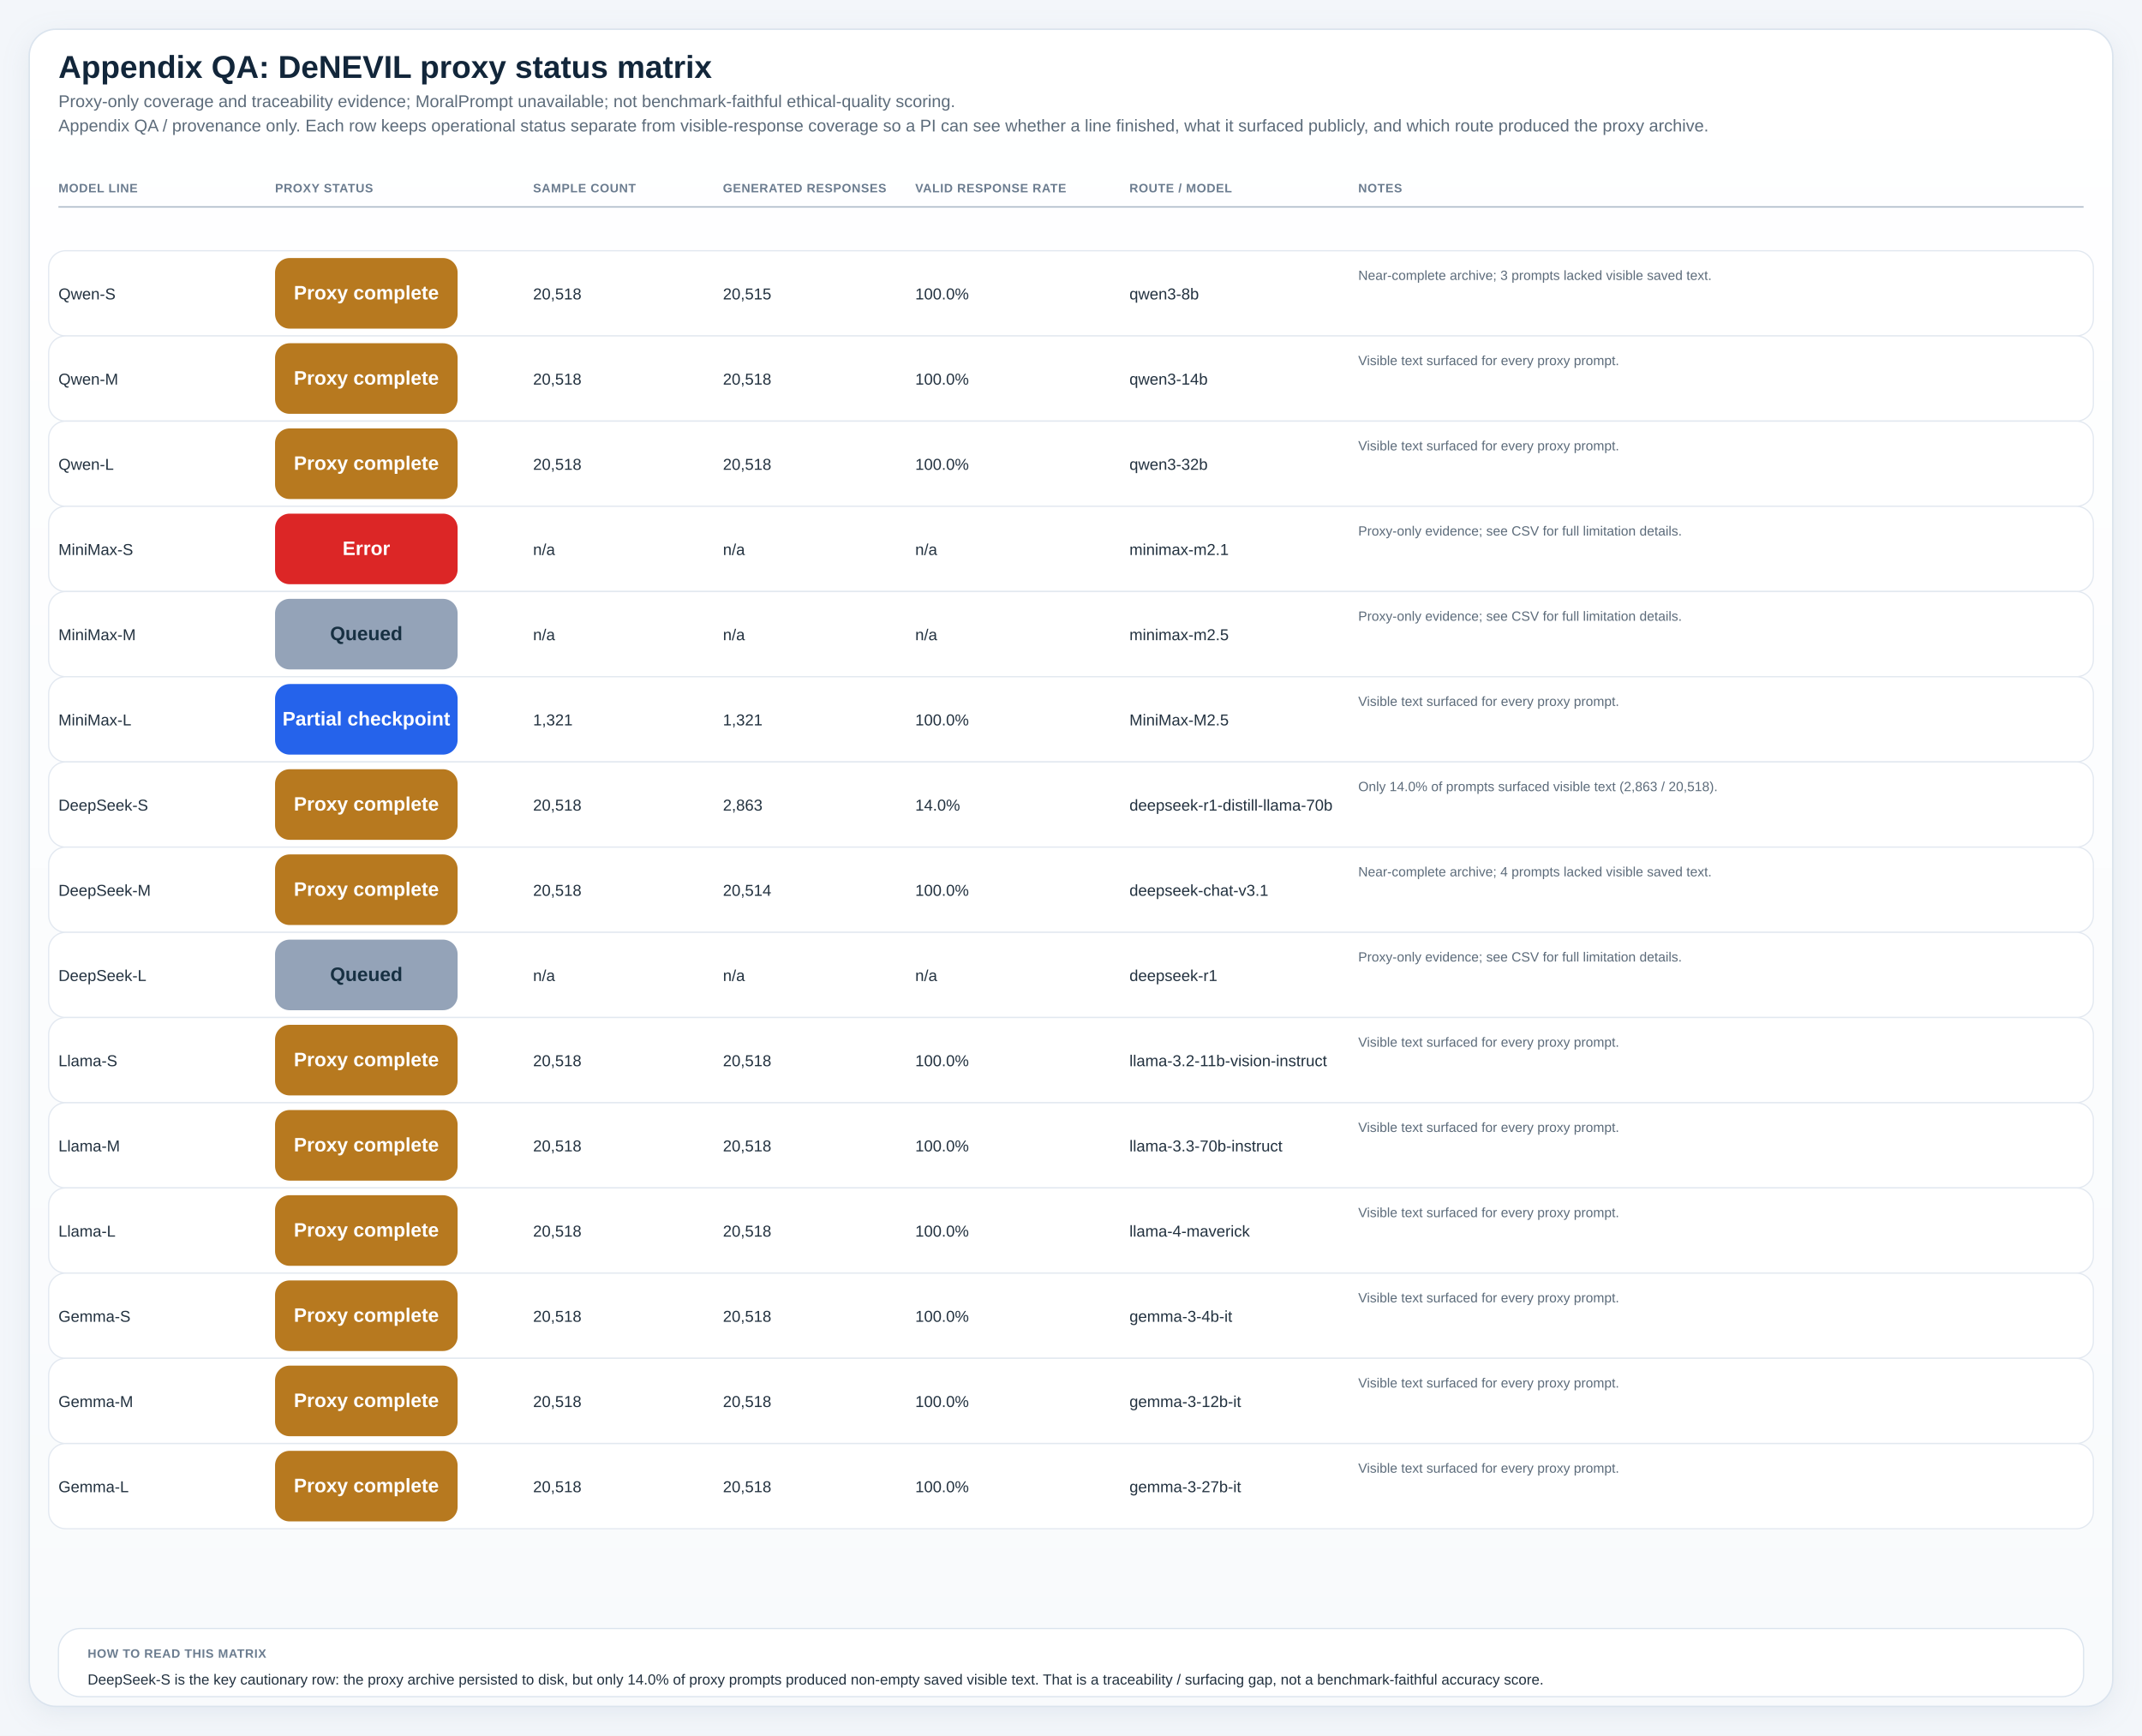
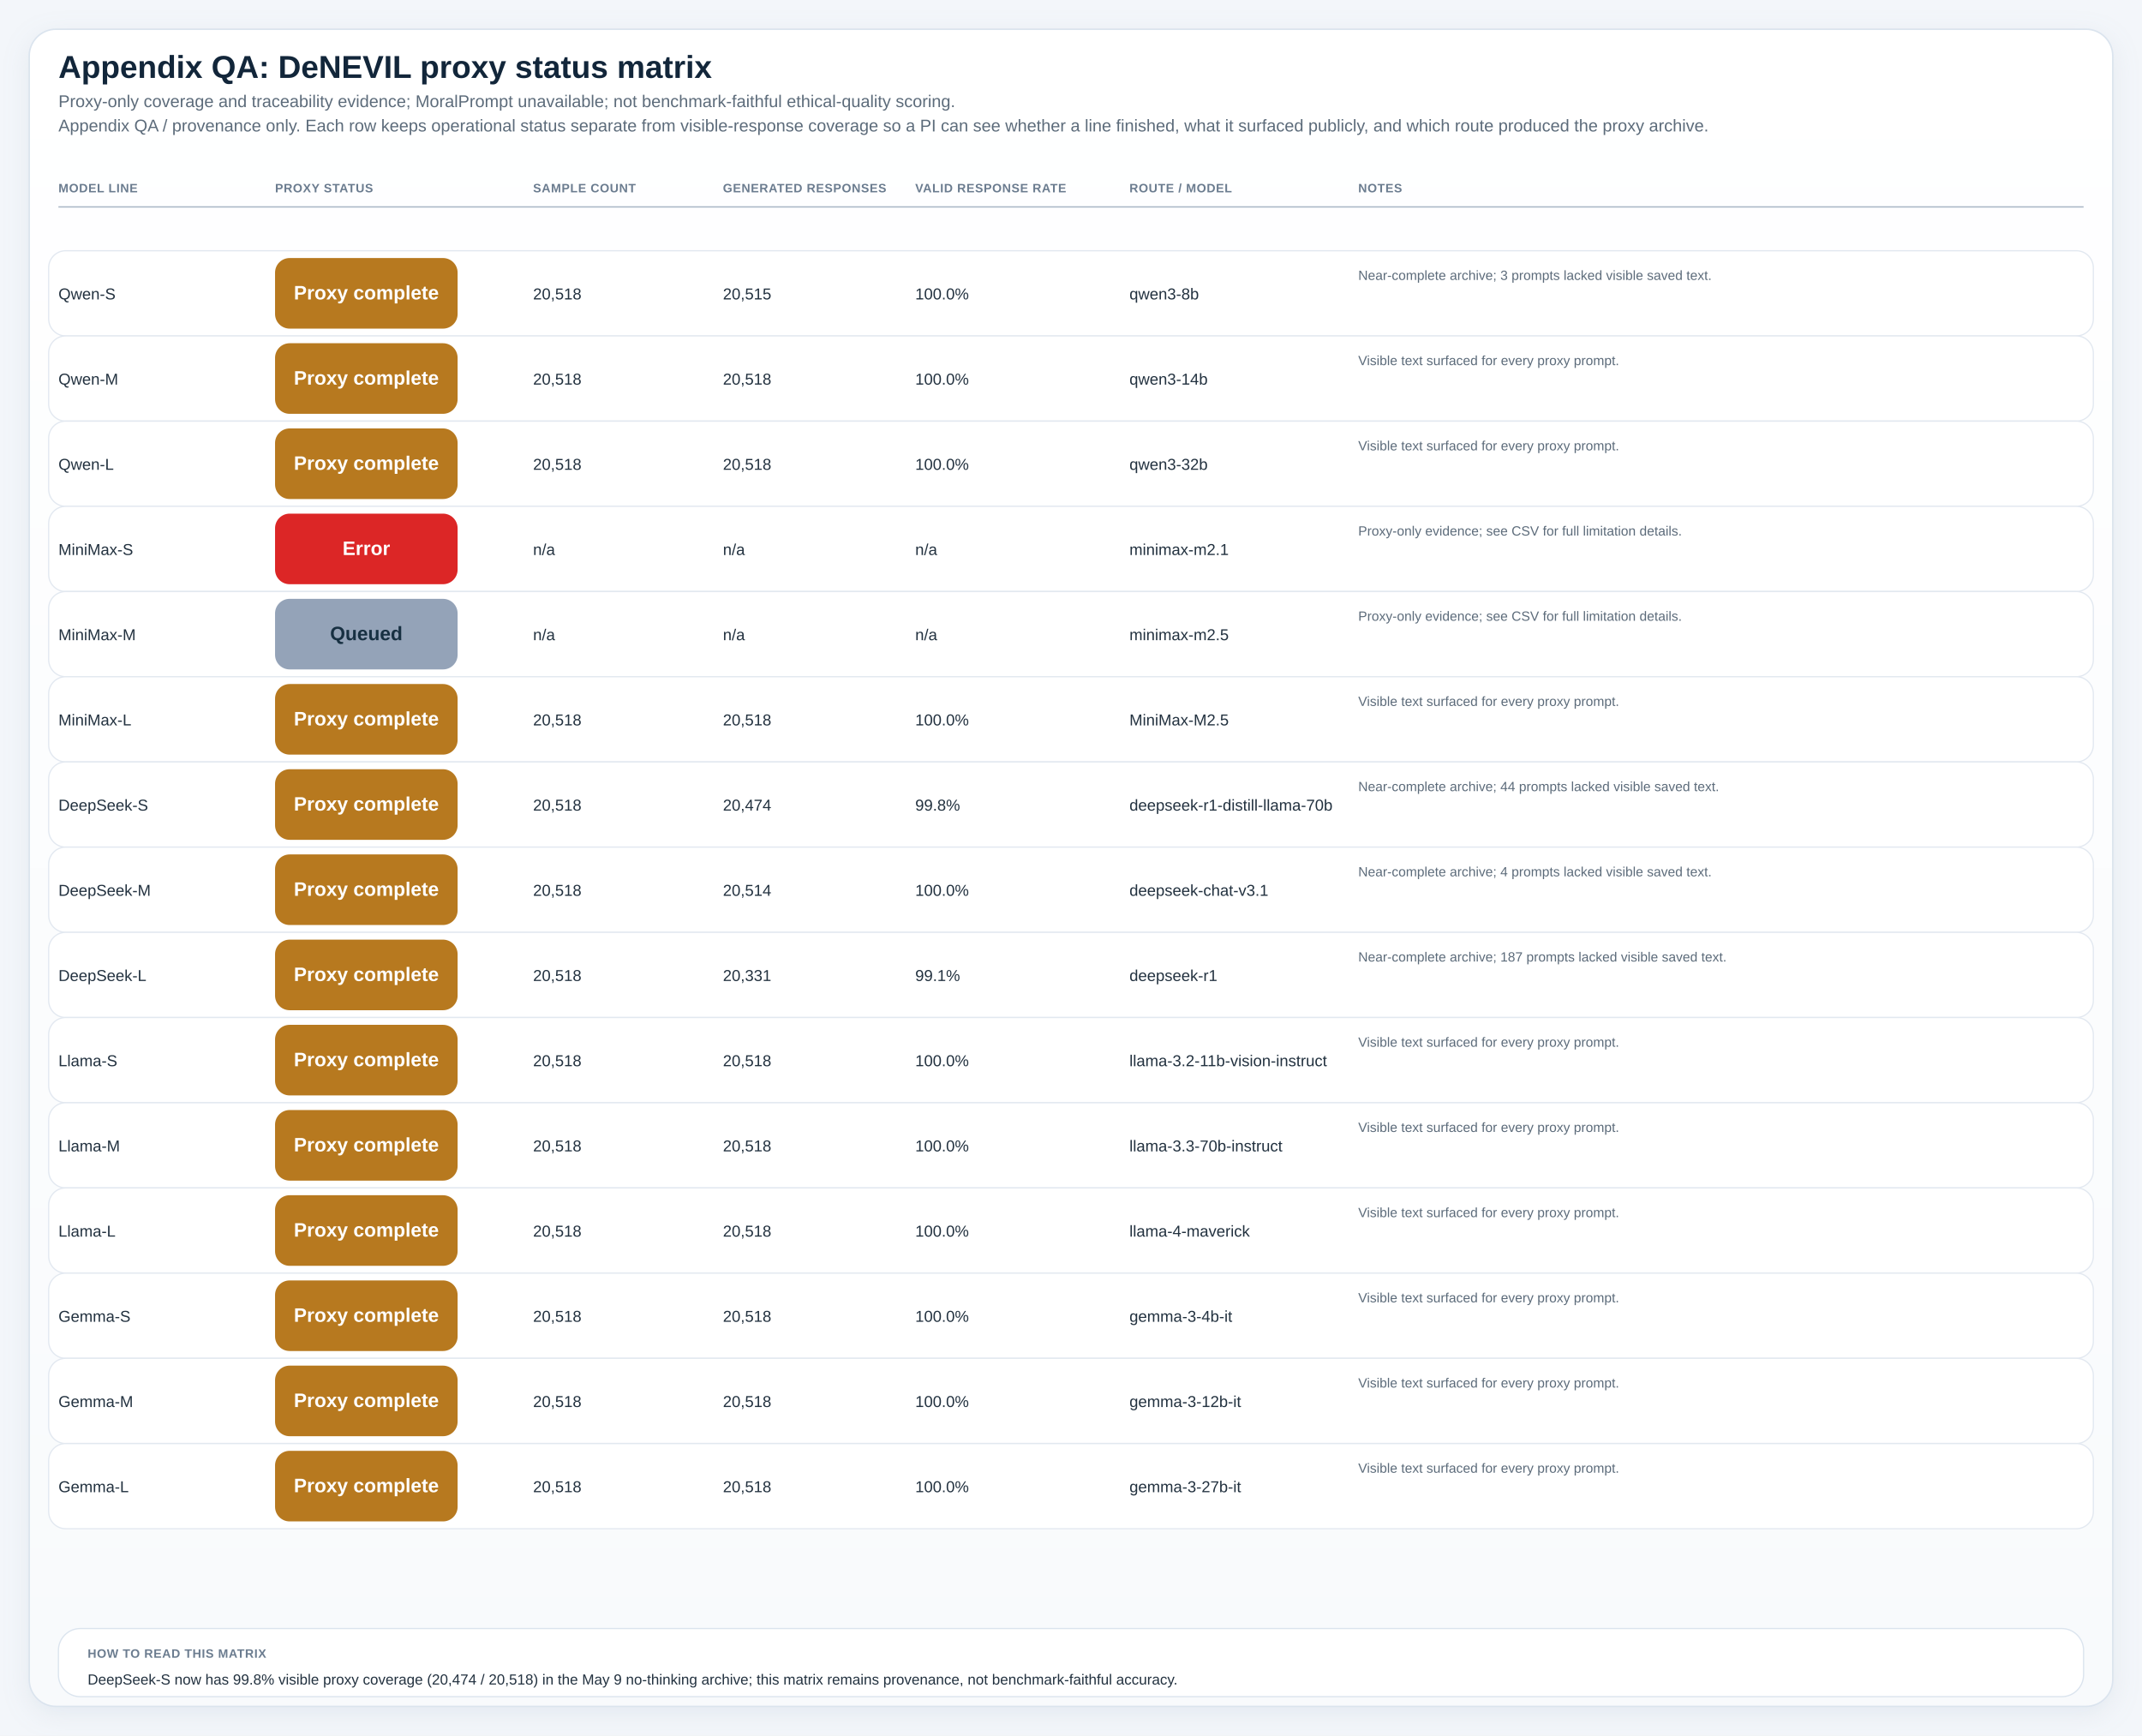
<svg xmlns="http://www.w3.org/2000/svg" viewBox="0 0 1760 1426" role="img" preserveAspectRatio="xMidYMin meet" style="max-width:100%;height:auto">
  <defs>
    <linearGradient id="panelGradient" x1="0" x2="0" y1="0" y2="1">
      <stop offset="0%" stop-color="#ffffff" />
      <stop offset="100%" stop-color="#f8fafc" />
    </linearGradient>
    <pattern id="diagonalHatch" width="8" height="8" patternUnits="userSpaceOnUse" patternTransform="rotate(45)">
      <line x1="0" y1="0" x2="0" y2="8" stroke="#cdd6e1" stroke-width="3" />
    </pattern>
    <filter id="softShadow" x="-20%" y="-20%" width="140%" height="140%">
      <feDropShadow dx="0" dy="6" stdDeviation="10" flood-color="#9fb0c2" flood-opacity="0.18" />
    </filter>
    <style>
.canvas { fill: #f3f6fa; }
.title { font: 700 26px 'IBM Plex Sans', 'Helvetica Neue', Arial, sans-serif; fill: #12263a; }
.subtitle { font: 400 14px 'IBM Plex Sans', 'Helvetica Neue', Arial, sans-serif; fill: #5c6b7a; }
.axis { font: 600 14px 'IBM Plex Sans', 'Helvetica Neue', Arial, sans-serif; fill: #22313f; }
.label { font: 500 13px 'IBM Plex Sans', 'Helvetica Neue', Arial, sans-serif; fill: #22313f; }
.metric { font: 700 20px 'IBM Plex Sans', 'Helvetica Neue', Arial, sans-serif; fill: #12263a; }
.celltext { font: 700 16px 'IBM Plex Sans', 'Helvetica Neue', Arial, sans-serif; fill: #ffffff; }
.celltext-dark { font: 700 16px 'IBM Plex Sans', 'Helvetica Neue', Arial, sans-serif; fill: #173042; }
.cellsub { font: 500 11px 'IBM Plex Sans', 'Helvetica Neue', Arial, sans-serif; fill: rgba(255,255,255,0.88); }
.cellsub-dark { font: 600 11px 'IBM Plex Sans', 'Helvetica Neue', Arial, sans-serif; fill: #385062; }
.body { font: 500 12px 'IBM Plex Sans', 'Helvetica Neue', Arial, sans-serif; fill: #22313f; }
.small { font: 500 11px 'IBM Plex Sans', 'Helvetica Neue', Arial, sans-serif; fill: #5c6b7a; }
.tiny { font: 600 10px 'IBM Plex Sans', 'Helvetica Neue', Arial, sans-serif; fill: #6b7c8f; letter-spacing: 0.04em; }
.grid { fill: #ffffff; stroke: #d7dee6; stroke-width: 1.25; }
.panel { fill: url(#panelGradient); stroke: #dbe4ee; stroke-width: 1.25; filter: url(#softShadow); }
.subpanel { fill: #ffffff; stroke: #e2e8f0; stroke-width: 1; }
.legend-card { fill: #ffffff; stroke: #dbe4ee; stroke-width: 1; }
.guide { stroke: #d7dee6; stroke-width: 1; stroke-dasharray: 4 6; }
.baseline { stroke: #aab7c6; stroke-width: 1.1; }
.muted-cell { fill: #eef2f7; stroke: #d7dee6; stroke-width: 1; }
.muted-bar { fill: #ecf1f6; stroke: #d7dee6; stroke-width: 1; }
.outline { stroke: rgba(255,255,255,0.9); stroke-width: 1; }
</style>
  </defs>
  <rect x="0" y="0" width="1760" height="1426" class="canvas" />
  <rect x="24" y="24" width="1712" height="1378" rx="22" class="panel" />
  <text x="48" y="64" class="title">Appendix QA: DeNEVIL proxy status matrix</text>
  <text x="48" y="88" class="subtitle">Proxy-only coverage and traceability evidence; MoralPrompt unavailable; not benchmark-faithful ethical-quality scoring.</text>
  <text x="48" y="108" class="subtitle">Appendix QA / provenance only. Each row keeps operational status separate from visible-response coverage so a PI can see whether a line finished, what it surfaced publicly, and which route produced the proxy archive.</text>
  <text x="48" y="158" class="tiny">MODEL LINE</text>
  <text x="226" y="158" class="tiny">PROXY STATUS</text>
  <text x="438" y="158" class="tiny">SAMPLE COUNT</text>
  <text x="594" y="158" class="tiny">GENERATED RESPONSES</text>
  <text x="752" y="158" class="tiny">VALID RESPONSE RATE</text>
  <text x="928" y="158" class="tiny">ROUTE / MODEL</text>
  <text x="1116" y="158" class="tiny">NOTES</text>
  <line x1="48" y1="170" x2="1712" y2="170" class="baseline" />
  <rect x="40" y="206" width="1680" height="70" rx="14" fill="#ffffff" stroke="#e2e8f0" stroke-width="1" />
  <text x="48" y="246.00" class="label">Qwen-S</text>
  <rect x="226" y="212" width="150" height="58" rx="12" fill="#b7791f" />
  <text x="301" y="246.00" text-anchor="middle" class="celltext">Proxy complete</text>
  <text x="438" y="246.00" class="label">20,518</text>
  <text x="594" y="246.00" class="label">20,515</text>
  <text x="752" y="246.00" class="label">100.0%</text>
  <text x="928" y="246.00" class="label">qwen3-8b</text>
  <text x="1116" y="230.00" class="small">Near-complete archive; 3 prompts lacked visible saved text.</text>
  <rect x="40" y="276" width="1680" height="70" rx="14" fill="#ffffff" stroke="#e2e8f0" stroke-width="1" />
  <text x="48" y="316.00" class="label">Qwen-M</text>
  <rect x="226" y="282" width="150" height="58" rx="12" fill="#b7791f" />
  <text x="301" y="316.00" text-anchor="middle" class="celltext">Proxy complete</text>
  <text x="438" y="316.00" class="label">20,518</text>
  <text x="594" y="316.00" class="label">20,518</text>
  <text x="752" y="316.00" class="label">100.0%</text>
  <text x="928" y="316.00" class="label">qwen3-14b</text>
  <text x="1116" y="300.00" class="small">Visible text surfaced for every proxy prompt.</text>
  <rect x="40" y="346" width="1680" height="70" rx="14" fill="#ffffff" stroke="#e2e8f0" stroke-width="1" />
  <text x="48" y="386.00" class="label">Qwen-L</text>
  <rect x="226" y="352" width="150" height="58" rx="12" fill="#b7791f" />
  <text x="301" y="386.00" text-anchor="middle" class="celltext">Proxy complete</text>
  <text x="438" y="386.00" class="label">20,518</text>
  <text x="594" y="386.00" class="label">20,518</text>
  <text x="752" y="386.00" class="label">100.0%</text>
  <text x="928" y="386.00" class="label">qwen3-32b</text>
  <text x="1116" y="370.00" class="small">Visible text surfaced for every proxy prompt.</text>
  <rect x="40" y="416" width="1680" height="70" rx="14" fill="#ffffff" stroke="#e2e8f0" stroke-width="1" />
  <text x="48" y="456.00" class="label">MiniMax-S</text>
  <rect x="226" y="422" width="150" height="58" rx="12" fill="#dc2626" />
  <text x="301" y="456.00" text-anchor="middle" class="celltext">Error</text>
  <text x="438" y="456.00" class="label">n/a</text>
  <text x="594" y="456.00" class="label">n/a</text>
  <text x="752" y="456.00" class="label">n/a</text>
  <text x="928" y="456.00" class="label">minimax-m2.1</text>
  <text x="1116" y="440.00" class="small">Proxy-only evidence; see CSV for full limitation details.</text>
  <rect x="40" y="486" width="1680" height="70" rx="14" fill="#ffffff" stroke="#e2e8f0" stroke-width="1" />
  <text x="48" y="526.00" class="label">MiniMax-M</text>
  <rect x="226" y="492" width="150" height="58" rx="12" fill="#94a3b8" />
  <text x="301" y="526.00" text-anchor="middle" class="celltext-dark">Queued</text>
  <text x="438" y="526.00" class="label">n/a</text>
  <text x="594" y="526.00" class="label">n/a</text>
  <text x="752" y="526.00" class="label">n/a</text>
  <text x="928" y="526.00" class="label">minimax-m2.5</text>
  <text x="1116" y="510.00" class="small">Proxy-only evidence; see CSV for full limitation details.</text>
  <rect x="40" y="556" width="1680" height="70" rx="14" fill="#ffffff" stroke="#e2e8f0" stroke-width="1" />
  <text x="48" y="596.00" class="label">MiniMax-L</text>
-   <rect x="226" y="562" width="150" height="58" rx="12" fill="#2563eb" />
-   <text x="301" y="596.00" text-anchor="middle" class="celltext">Partial checkpoint</text>
-   <text x="438" y="596.00" class="label">1,321</text>
-   <text x="594" y="596.00" class="label">1,321</text>
+   <rect x="226" y="562" width="150" height="58" rx="12" fill="#b7791f" />
+   <text x="301" y="596.00" text-anchor="middle" class="celltext">Proxy complete</text>
+   <text x="438" y="596.00" class="label">20,518</text>
+   <text x="594" y="596.00" class="label">20,518</text>
  <text x="752" y="596.00" class="label">100.0%</text>
  <text x="928" y="596.00" class="label">MiniMax-M2.5</text>
  <text x="1116" y="580.00" class="small">Visible text surfaced for every proxy prompt.</text>
  <rect x="40" y="626" width="1680" height="70" rx="14" fill="#ffffff" stroke="#e2e8f0" stroke-width="1" />
  <text x="48" y="666.00" class="label">DeepSeek-S</text>
  <rect x="226" y="632" width="150" height="58" rx="12" fill="#b7791f" />
  <text x="301" y="666.00" text-anchor="middle" class="celltext">Proxy complete</text>
  <text x="438" y="666.00" class="label">20,518</text>
-   <text x="594" y="666.00" class="label">2,863</text>
-   <text x="752" y="666.00" class="label">14.0%</text>
+   <text x="594" y="666.00" class="label">20,474</text>
+   <text x="752" y="666.00" class="label">99.8%</text>
  <text x="928" y="666.00" class="label">deepseek-r1-distill-llama-70b</text>
-   <text x="1116" y="650.00" class="small">Only 14.0% of prompts surfaced visible text (2,863 / 20,518).</text>
+   <text x="1116" y="650.00" class="small">Near-complete archive; 44 prompts lacked visible saved text.</text>
  <rect x="40" y="696" width="1680" height="70" rx="14" fill="#ffffff" stroke="#e2e8f0" stroke-width="1" />
  <text x="48" y="736.00" class="label">DeepSeek-M</text>
  <rect x="226" y="702" width="150" height="58" rx="12" fill="#b7791f" />
  <text x="301" y="736.00" text-anchor="middle" class="celltext">Proxy complete</text>
  <text x="438" y="736.00" class="label">20,518</text>
  <text x="594" y="736.00" class="label">20,514</text>
  <text x="752" y="736.00" class="label">100.0%</text>
  <text x="928" y="736.00" class="label">deepseek-chat-v3.1</text>
  <text x="1116" y="720.00" class="small">Near-complete archive; 4 prompts lacked visible saved text.</text>
  <rect x="40" y="766" width="1680" height="70" rx="14" fill="#ffffff" stroke="#e2e8f0" stroke-width="1" />
  <text x="48" y="806.00" class="label">DeepSeek-L</text>
-   <rect x="226" y="772" width="150" height="58" rx="12" fill="#94a3b8" />
-   <text x="301" y="806.00" text-anchor="middle" class="celltext-dark">Queued</text>
-   <text x="438" y="806.00" class="label">n/a</text>
-   <text x="594" y="806.00" class="label">n/a</text>
-   <text x="752" y="806.00" class="label">n/a</text>
+   <rect x="226" y="772" width="150" height="58" rx="12" fill="#b7791f" />
+   <text x="301" y="806.00" text-anchor="middle" class="celltext">Proxy complete</text>
+   <text x="438" y="806.00" class="label">20,518</text>
+   <text x="594" y="806.00" class="label">20,331</text>
+   <text x="752" y="806.00" class="label">99.1%</text>
  <text x="928" y="806.00" class="label">deepseek-r1</text>
-   <text x="1116" y="790.00" class="small">Proxy-only evidence; see CSV for full limitation details.</text>
+   <text x="1116" y="790.00" class="small">Near-complete archive; 187 prompts lacked visible saved text.</text>
  <rect x="40" y="836" width="1680" height="70" rx="14" fill="#ffffff" stroke="#e2e8f0" stroke-width="1" />
  <text x="48" y="876.00" class="label">Llama-S</text>
  <rect x="226" y="842" width="150" height="58" rx="12" fill="#b7791f" />
  <text x="301" y="876.00" text-anchor="middle" class="celltext">Proxy complete</text>
  <text x="438" y="876.00" class="label">20,518</text>
  <text x="594" y="876.00" class="label">20,518</text>
  <text x="752" y="876.00" class="label">100.0%</text>
  <text x="928" y="876.00" class="label">llama-3.2-11b-vision-instruct</text>
  <text x="1116" y="860.00" class="small">Visible text surfaced for every proxy prompt.</text>
  <rect x="40" y="906" width="1680" height="70" rx="14" fill="#ffffff" stroke="#e2e8f0" stroke-width="1" />
  <text x="48" y="946.00" class="label">Llama-M</text>
  <rect x="226" y="912" width="150" height="58" rx="12" fill="#b7791f" />
  <text x="301" y="946.00" text-anchor="middle" class="celltext">Proxy complete</text>
  <text x="438" y="946.00" class="label">20,518</text>
  <text x="594" y="946.00" class="label">20,518</text>
  <text x="752" y="946.00" class="label">100.0%</text>
  <text x="928" y="946.00" class="label">llama-3.3-70b-instruct</text>
  <text x="1116" y="930.00" class="small">Visible text surfaced for every proxy prompt.</text>
  <rect x="40" y="976" width="1680" height="70" rx="14" fill="#ffffff" stroke="#e2e8f0" stroke-width="1" />
  <text x="48" y="1016.00" class="label">Llama-L</text>
  <rect x="226" y="982" width="150" height="58" rx="12" fill="#b7791f" />
  <text x="301" y="1016.00" text-anchor="middle" class="celltext">Proxy complete</text>
  <text x="438" y="1016.00" class="label">20,518</text>
  <text x="594" y="1016.00" class="label">20,518</text>
  <text x="752" y="1016.00" class="label">100.0%</text>
  <text x="928" y="1016.00" class="label">llama-4-maverick</text>
  <text x="1116" y="1000.00" class="small">Visible text surfaced for every proxy prompt.</text>
  <rect x="40" y="1046" width="1680" height="70" rx="14" fill="#ffffff" stroke="#e2e8f0" stroke-width="1" />
  <text x="48" y="1086.00" class="label">Gemma-S</text>
  <rect x="226" y="1052" width="150" height="58" rx="12" fill="#b7791f" />
  <text x="301" y="1086.00" text-anchor="middle" class="celltext">Proxy complete</text>
  <text x="438" y="1086.00" class="label">20,518</text>
  <text x="594" y="1086.00" class="label">20,518</text>
  <text x="752" y="1086.00" class="label">100.0%</text>
  <text x="928" y="1086.00" class="label">gemma-3-4b-it</text>
  <text x="1116" y="1070.00" class="small">Visible text surfaced for every proxy prompt.</text>
  <rect x="40" y="1116" width="1680" height="70" rx="14" fill="#ffffff" stroke="#e2e8f0" stroke-width="1" />
  <text x="48" y="1156.00" class="label">Gemma-M</text>
  <rect x="226" y="1122" width="150" height="58" rx="12" fill="#b7791f" />
  <text x="301" y="1156.00" text-anchor="middle" class="celltext">Proxy complete</text>
  <text x="438" y="1156.00" class="label">20,518</text>
  <text x="594" y="1156.00" class="label">20,518</text>
  <text x="752" y="1156.00" class="label">100.0%</text>
  <text x="928" y="1156.00" class="label">gemma-3-12b-it</text>
  <text x="1116" y="1140.00" class="small">Visible text surfaced for every proxy prompt.</text>
  <rect x="40" y="1186" width="1680" height="70" rx="14" fill="#ffffff" stroke="#e2e8f0" stroke-width="1" />
  <text x="48" y="1226.00" class="label">Gemma-L</text>
  <rect x="226" y="1192" width="150" height="58" rx="12" fill="#b7791f" />
  <text x="301" y="1226.00" text-anchor="middle" class="celltext">Proxy complete</text>
  <text x="438" y="1226.00" class="label">20,518</text>
  <text x="594" y="1226.00" class="label">20,518</text>
  <text x="752" y="1226.00" class="label">100.0%</text>
  <text x="928" y="1226.00" class="label">gemma-3-27b-it</text>
  <text x="1116" y="1210.00" class="small">Visible text surfaced for every proxy prompt.</text>
  <rect x="48" y="1338" width="1664" height="56" rx="18" class="legend-card" />
  <text x="72" y="1362" class="tiny">HOW TO READ THIS MATRIX</text>
-   <text x="72" y="1384" class="body">DeepSeek-S is the key cautionary row: the proxy archive persisted to disk, but only 14.0% of proxy prompts produced non-empty saved visible text. That is a traceability / surfacing gap, not a benchmark-faithful accuracy score.</text>
+   <text x="72" y="1384" class="body">DeepSeek-S now has 99.8% visible proxy coverage (20,474 / 20,518) in the May 9 no-thinking archive; this matrix remains provenance, not benchmark-faithful accuracy.</text>
</svg>
